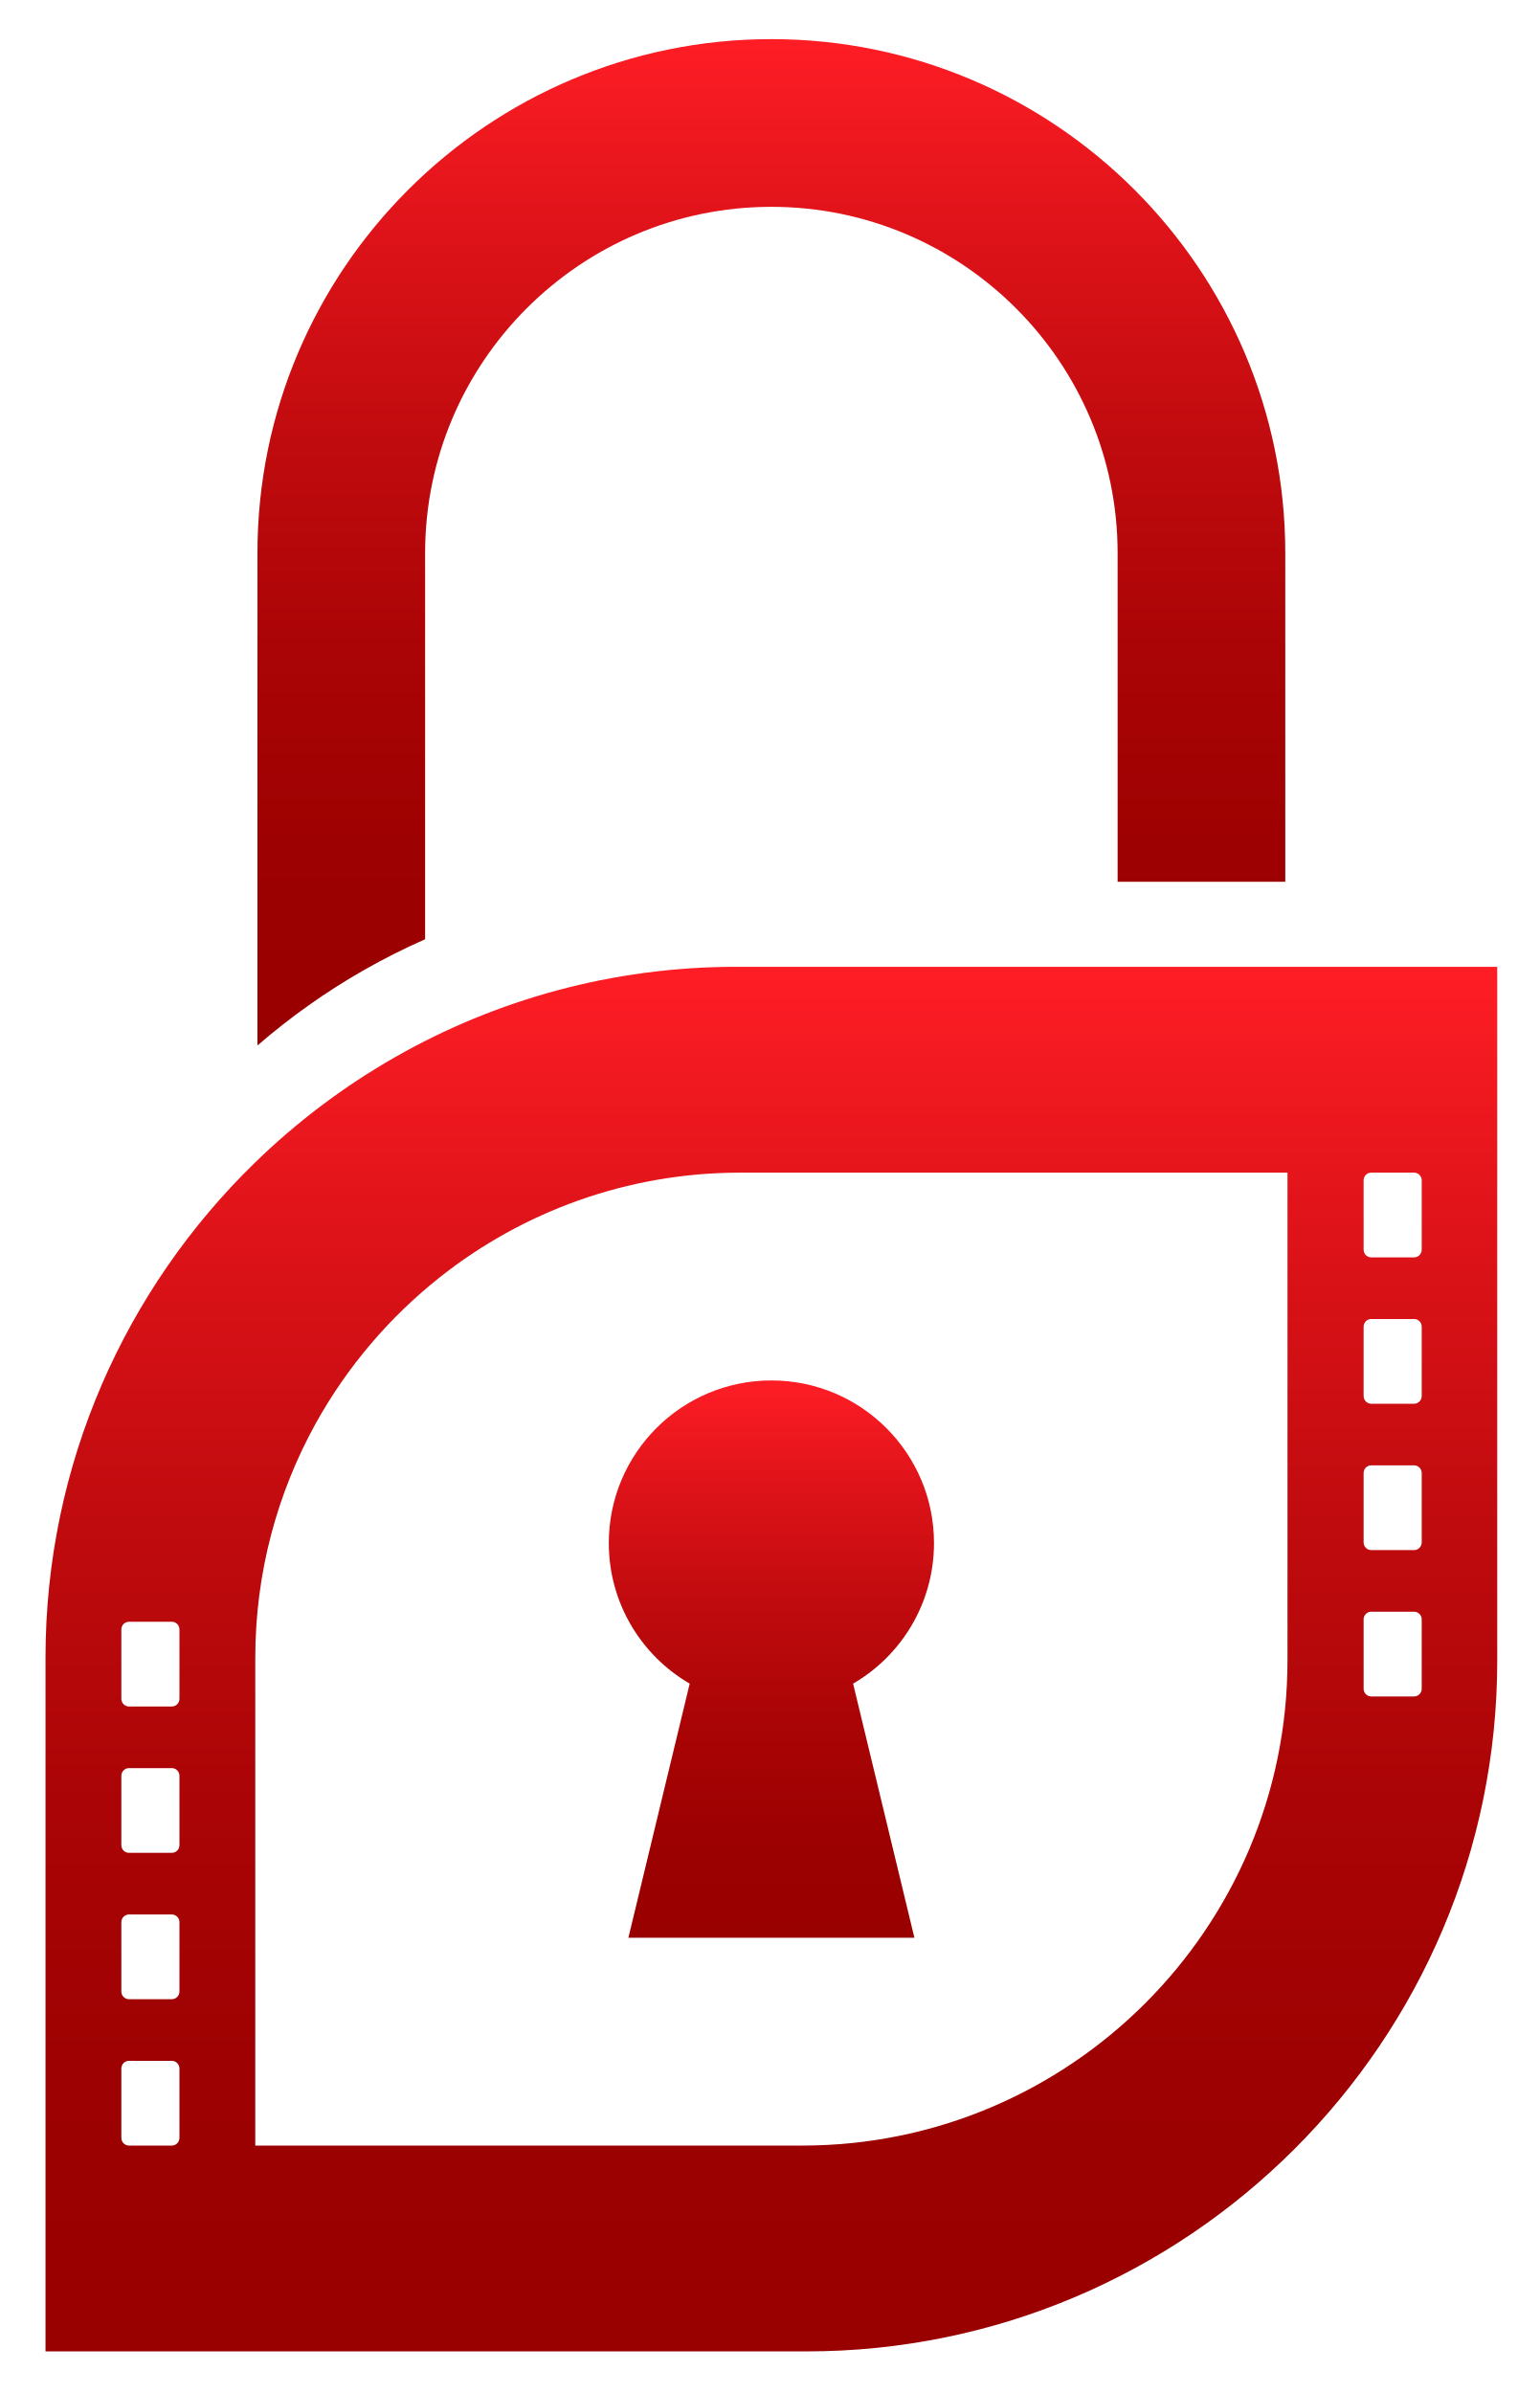
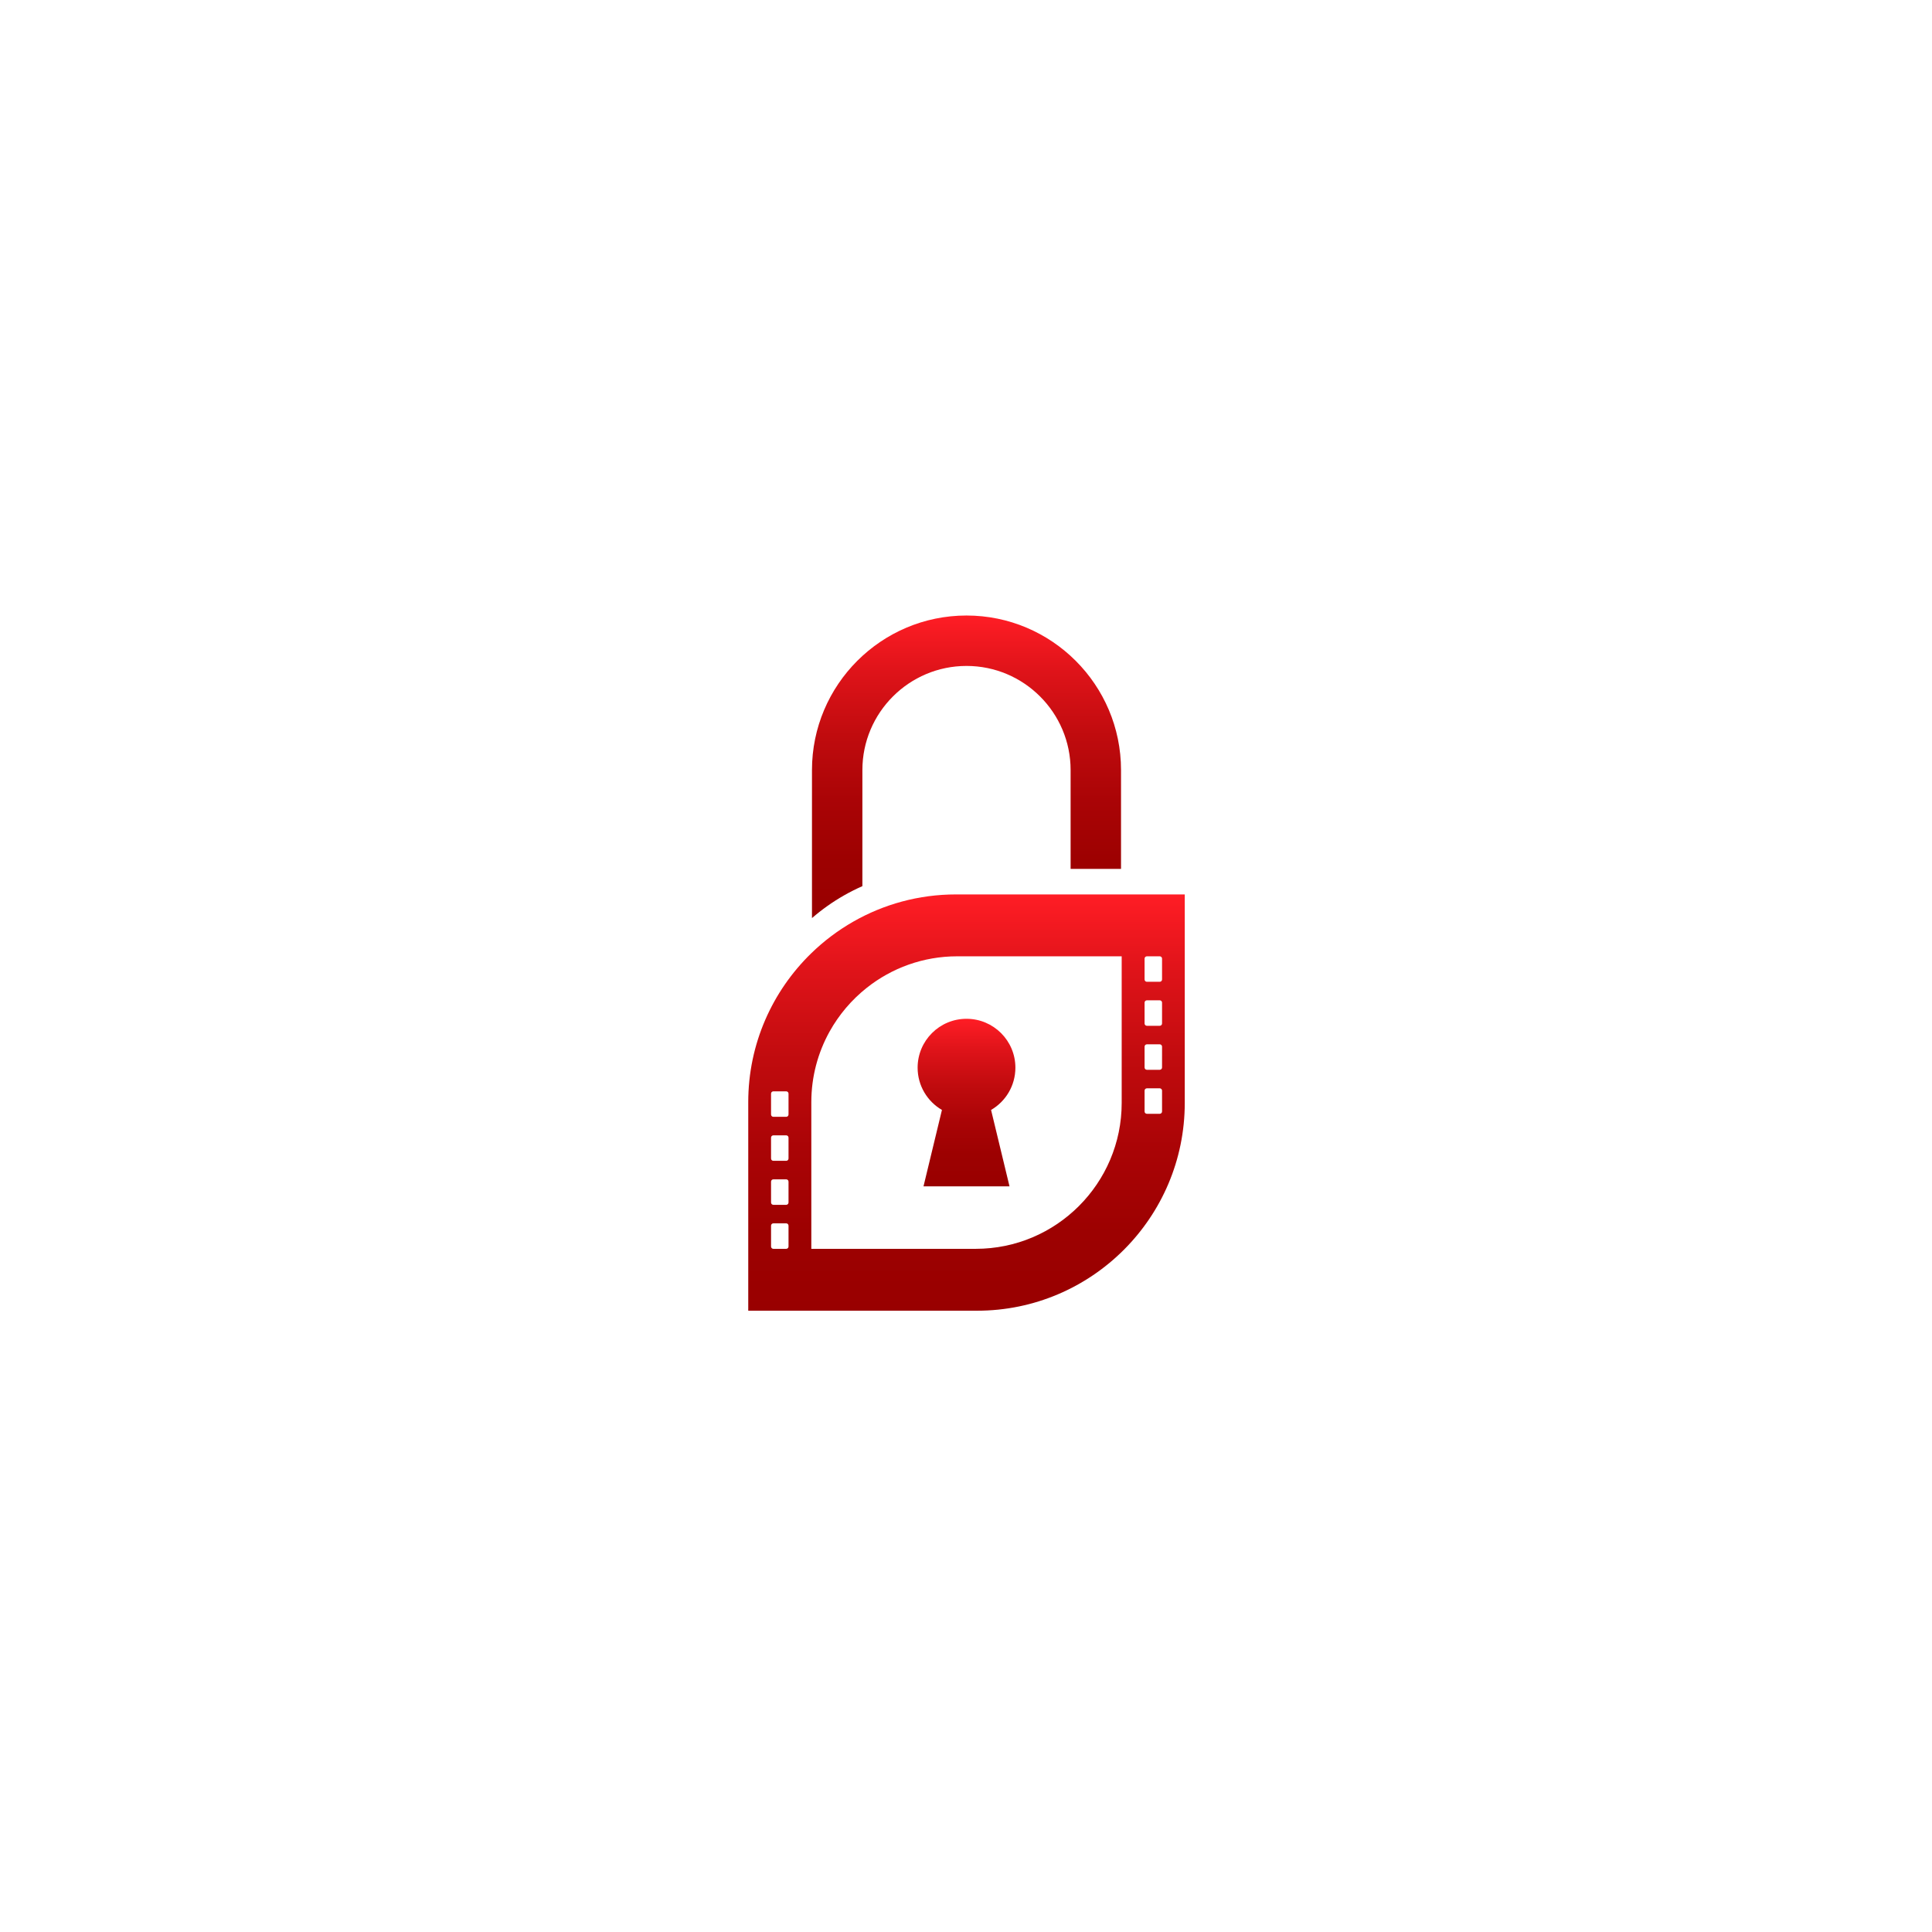
- <svg xmlns="http://www.w3.org/2000/svg" xmlns:xlink="http://www.w3.org/1999/xlink" viewBox="730 600 460 715">
+ <svg xmlns="http://www.w3.org/2000/svg" xmlns:xlink="http://www.w3.org/1999/xlink" id="Livello_2" data-name="Livello 2" viewBox="0 0 1920 1920">
  <defs>
    <style>
      .cls-1 {
        fill: url(#Sfumatura_senza_nome_31);
      }

      .cls-2 {
        fill: url(#Sfumatura_senza_nome_31-3);
      }

      .cls-3 {
        fill: url(#Sfumatura_senza_nome_31-2);
      }
    </style>
    <linearGradient id="Sfumatura_senza_nome_31" data-name="Sfumatura senza nome 31" x1="960.49" y1="912.38" x2="960.49" y2="611.7" gradientUnits="userSpaceOnUse">
      <stop offset="0" stop-color="#900" />
      <stop offset=".19" stop-color="#9d0101" />
      <stop offset=".39" stop-color="#aa0406" />
      <stop offset=".6" stop-color="#c00b0e" />
      <stop offset=".81" stop-color="#de1319" />
      <stop offset="1" stop-color="#ff1d25" />
    </linearGradient>
    <linearGradient id="Sfumatura_senza_nome_31-2" data-name="Sfumatura senza nome 31" x1="960.5" y1="1302.57" x2="960.5" y2="888.87" xlink:href="#Sfumatura_senza_nome_31" />
    <linearGradient id="Sfumatura_senza_nome_31-3" data-name="Sfumatura senza nome 31" x1="960.5" y1="1178.98" x2="960.5" y2="1012.46" xlink:href="#Sfumatura_senza_nome_31" />
  </defs>
  <path class="cls-1" d="M1114.06,765.27v98.2h-50.1v-98.2c0-57.05-46.41-103.47-103.46-103.47s-103.47,46.42-103.47,103.47v115.37c-6.26,2.76-12.35,5.83-18.25,9.19-11.36,6.47-22.02,14.05-31.85,22.55v-147.12c0-84.68,68.89-153.57,153.57-153.57s153.56,68.89,153.56,153.57Z" />
  <path class="cls-3" d="M950.03,888.87c-37.04,0-71.83,9.81-101.92,26.96-15.33,8.74-29.44,19.39-42,31.62-38.54,37.52-62.51,89.93-62.51,147.84v207.28h227.38c113.82,0,206.42-92.61,206.42-206.43v-207.27h-227.37ZM783.62,1238.78c0,1.27-1.02,2.29-2.29,2.29h-12.78c-1.27,0-2.29-1.02-2.29-2.29v-20.74c0-1.26,1.02-2.29,2.29-2.29h12.78c1.27,0,2.29,1.03,2.29,2.29v20.74ZM783.62,1195.05c0,1.27-1.02,2.29-2.29,2.29h-12.78c-1.27,0-2.29-1.02-2.29-2.29v-20.74c0-1.26,1.02-2.29,2.29-2.29h12.78c1.27,0,2.29,1.03,2.29,2.29v20.74ZM783.62,1151.32c0,1.27-1.02,2.29-2.29,2.29h-12.78c-1.27,0-2.29-1.02-2.29-2.29v-20.74c0-1.26,1.02-2.29,2.29-2.29h12.78c1.27,0,2.29,1.03,2.29,2.29v20.74ZM783.62,1107.59c0,1.27-1.02,2.29-2.29,2.29h-12.78c-1.27,0-2.29-1.02-2.29-2.29v-20.74c0-1.26,1.02-2.29,2.29-2.29h12.78c1.27,0,2.29,1.03,2.29,2.29v20.74ZM1114.72,1096.09c0,79.95-65.04,144.98-144.98,144.98h-163.46v-145.73c0-25.4,6.58-49.28,18.08-70.07,9.37-16.87,22-31.7,37.04-43.62,24.72-19.58,55.95-31.28,89.86-31.28h163.46v145.72ZM1154.83,1104.59c0,1.26-1.03,2.29-2.29,2.29h-12.79c-1.26,0-2.28-1.03-2.28-2.29v-20.74c0-1.27,1.02-2.29,2.28-2.29h12.79c1.26,0,2.29,1.02,2.29,2.29v20.74ZM1154.83,1060.86c0,1.26-1.03,2.29-2.29,2.29h-12.79c-1.26,0-2.28-1.03-2.28-2.29v-20.74c0-1.27,1.02-2.29,2.28-2.29h12.79c1.26,0,2.29,1.02,2.29,2.29v20.74ZM1154.83,1017.13c0,1.26-1.03,2.29-2.29,2.29h-12.79c-1.26,0-2.28-1.03-2.28-2.29v-20.74c0-1.27,1.02-2.29,2.28-2.29h12.79c1.26,0,2.29,1.02,2.29,2.29v20.74ZM1154.83,973.4c0,1.26-1.03,2.29-2.29,2.29h-12.79c-1.26,0-2.28-1.03-2.28-2.29v-20.74c0-1.27,1.02-2.29,2.28-2.29h12.79c1.26,0,2.29,1.02,2.29,2.29v20.74Z" />
  <path class="cls-2" d="M984.92,1103.05l18.32,75.93h-85.47l18.32-75.93c-14.46-8.41-24.17-24.07-24.17-42h0c0-26.84,21.75-48.59,48.58-48.59,13.42,0,25.57,5.44,34.36,14.23,8.79,8.79,14.23,20.93,14.23,34.35h0c0,17.94-9.71,33.6-24.17,42.01Z" />
</svg>
